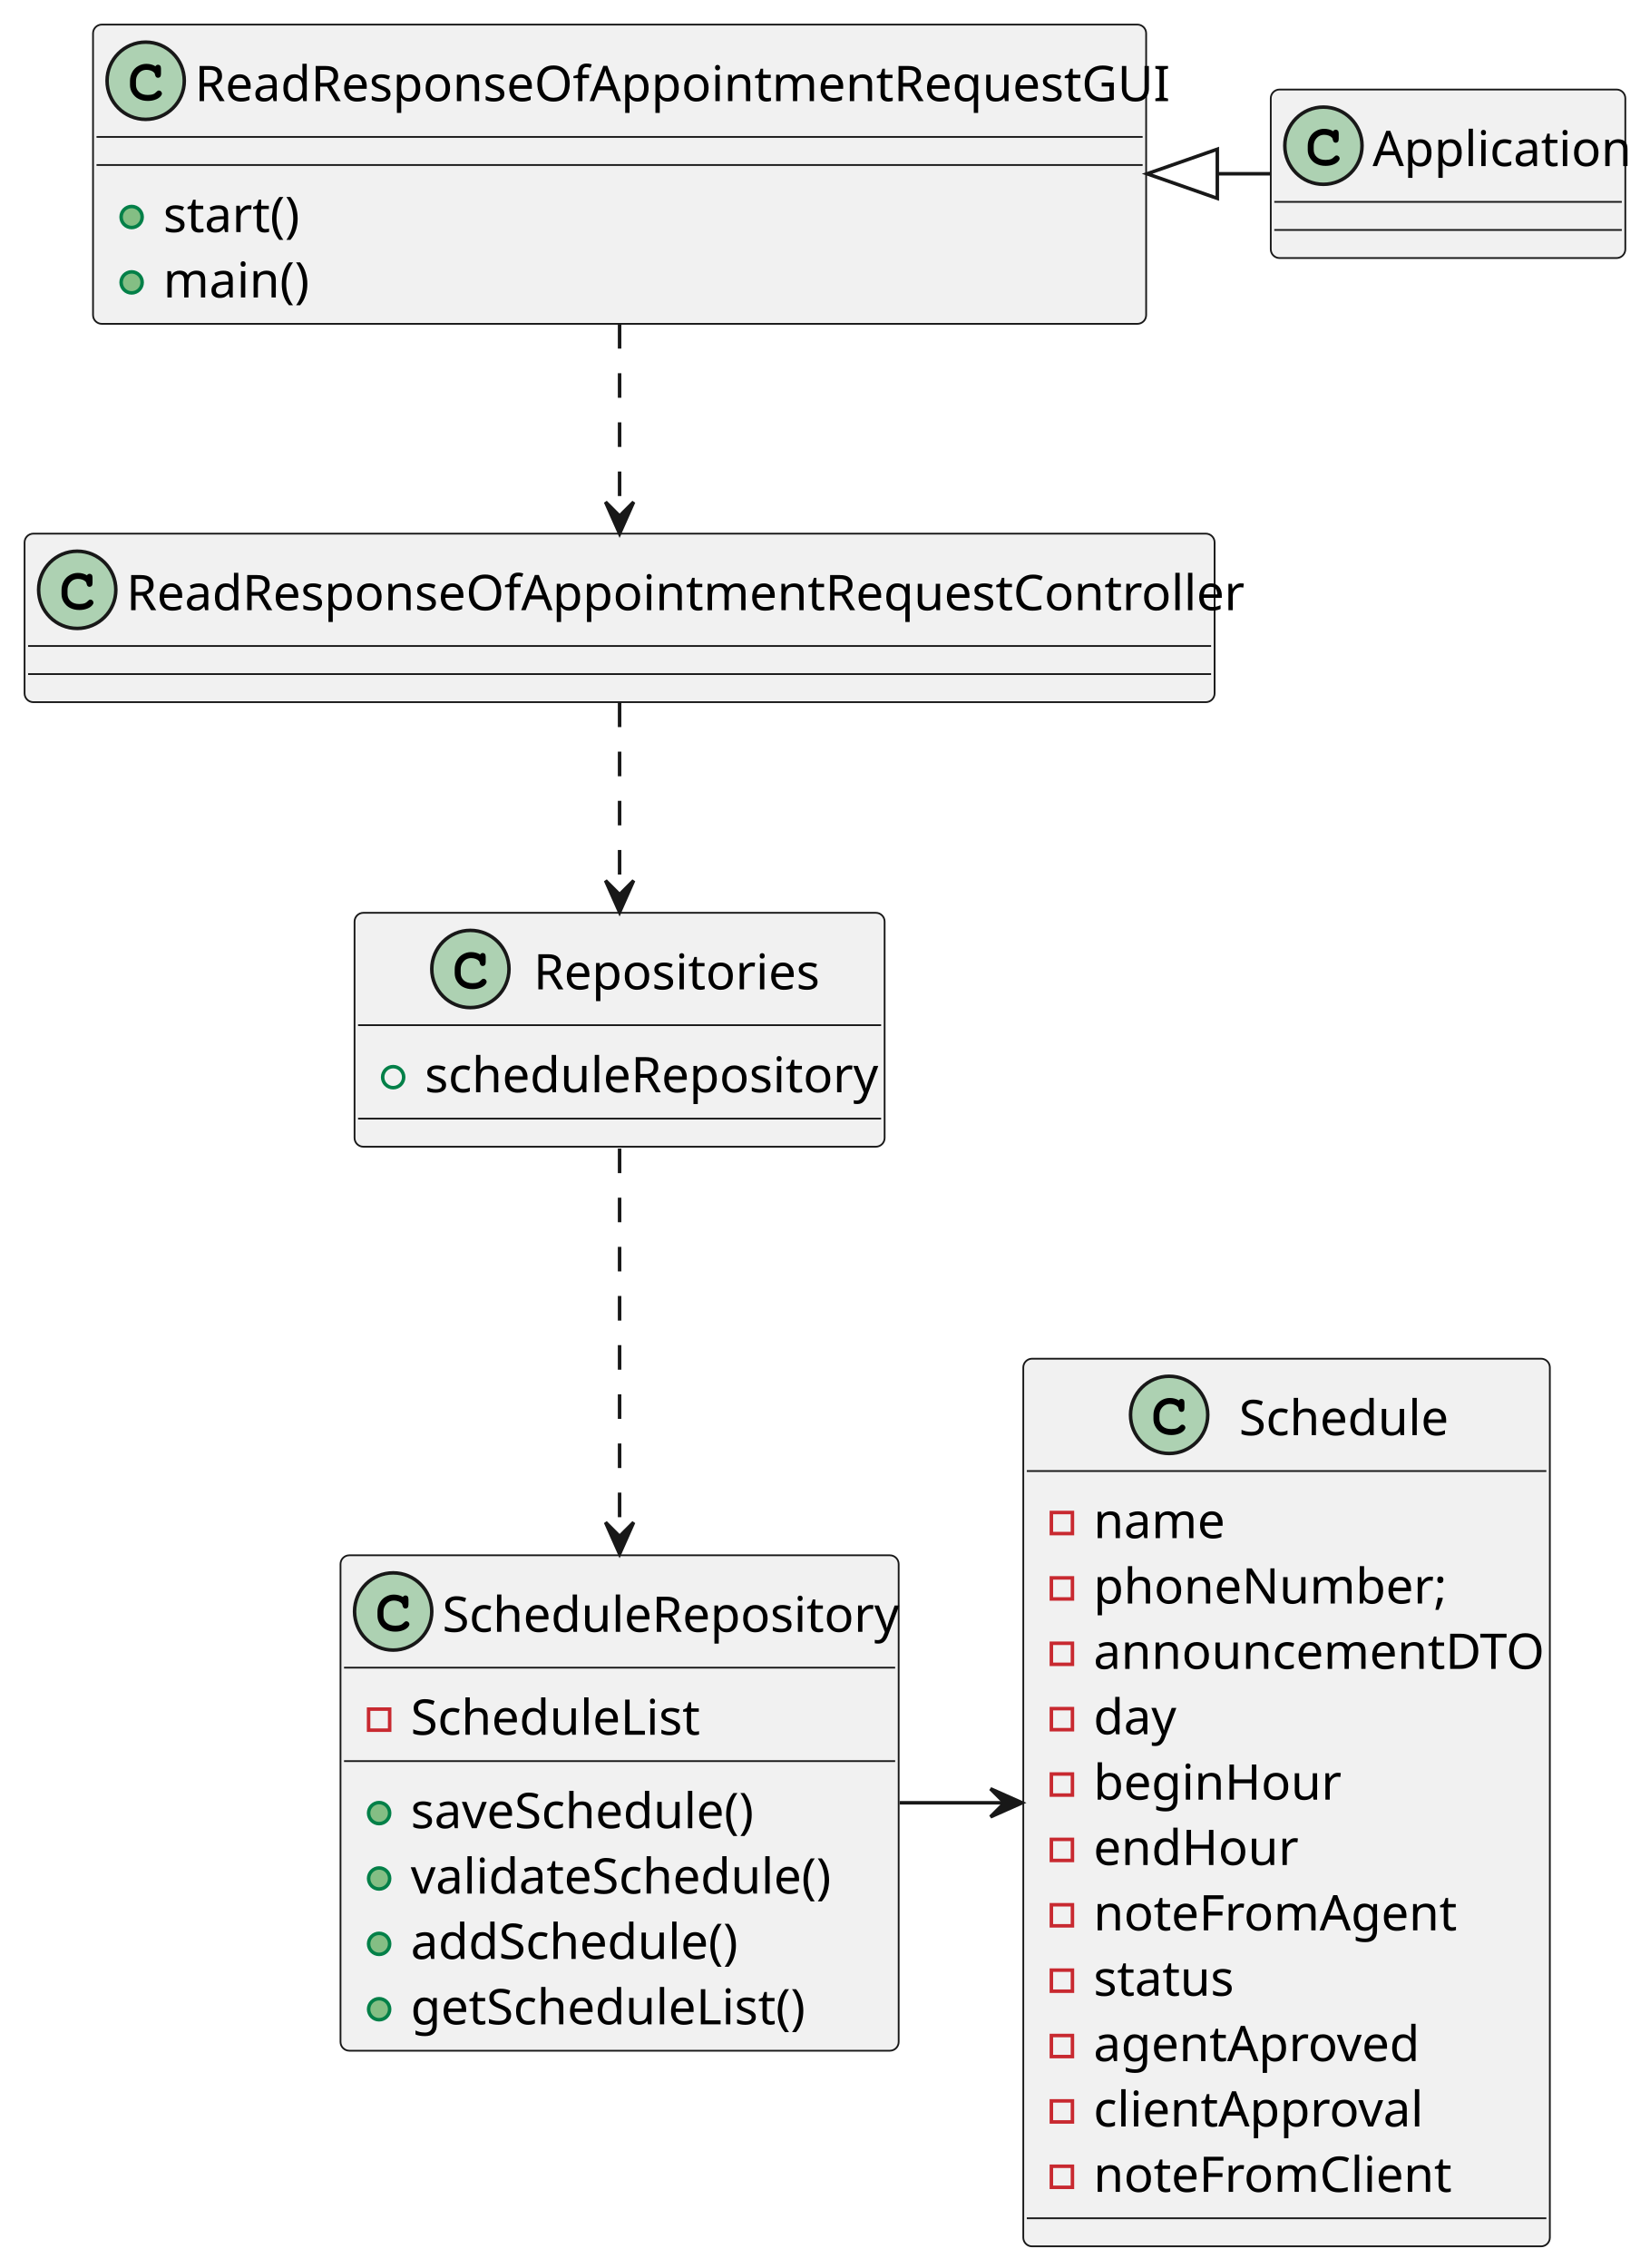
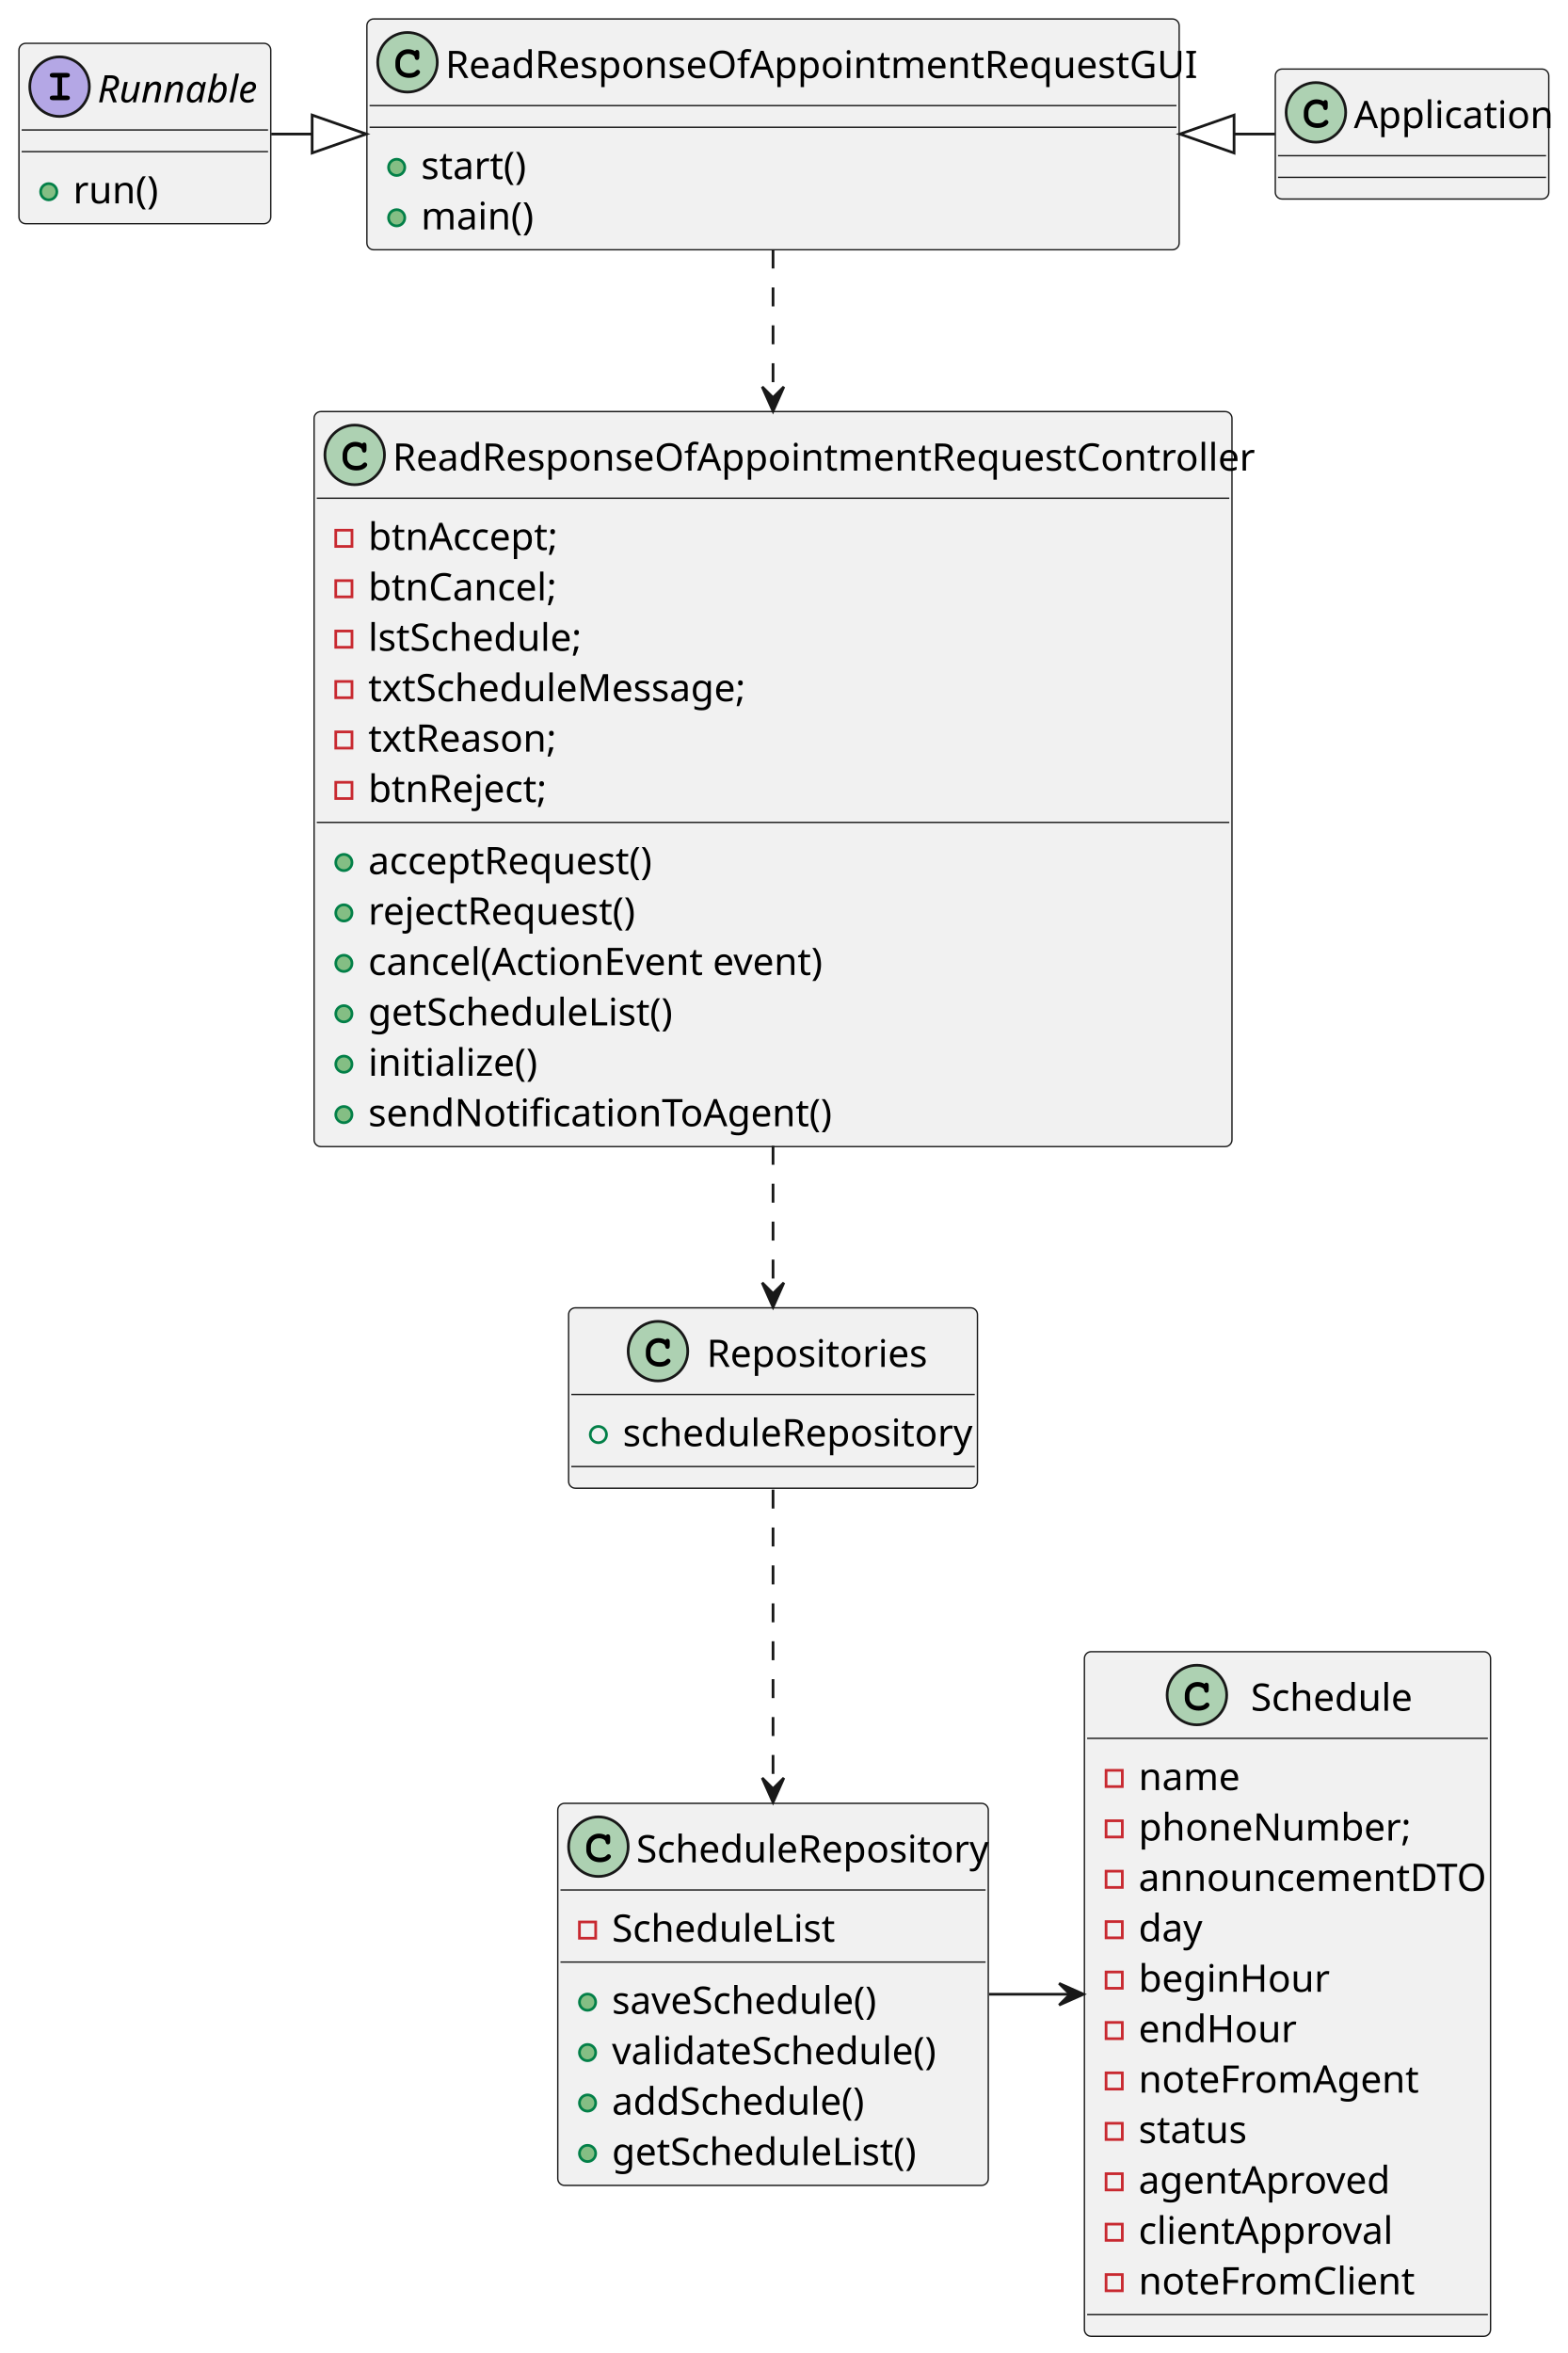
- <svg xmlns="http://www.w3.org/2000/svg" contentStyleType="text/css" height="646px" preserveAspectRatio="none" style="width:470px;height:646px;background:#FFFFFF;" version="1.1" viewBox="0 0 470 646" width="470px" zoomAndPan="magnify">
+ <svg xmlns="http://www.w3.org/2000/svg" contentStyleType="text/css" height="869px" preserveAspectRatio="none" style="width:579px;height:869px;background:#FFFFFF;" version="1.1" viewBox="0 0 579 869" width="579px" zoomAndPan="magnify">
  <defs />
  <g>
+     <g id="elem_Runnable">
+       <rect codeLine="2" fill="#F1F1F1" height="66.621" id="Runnable" rx="2.5" ry="2.5" style="stroke:#181818;stroke-width:0.5;" width="93" x="7" y="16" />
+       <ellipse cx="22" cy="32" fill="#B4A7E5" rx="11" ry="11" style="stroke:#181818;stroke-width:1.0;" />
+       <path d="M22.953,28.641 L22.953,35.297 L24.672,35.297 Q25.281,35.297 25.547,35.531 Q25.812,35.766 25.812,36.156 Q25.812,36.531 25.547,36.766 Q25.281,37 24.672,37 L19.531,37 Q18.922,37 18.656,36.766 Q18.391,36.531 18.391,36.141 Q18.391,35.766 18.656,35.531 Q18.922,35.297 19.531,35.297 L21.25,35.297 L21.25,28.641 L19.531,28.641 Q18.922,28.641 18.656,28.406 Q18.391,28.172 18.391,27.781 Q18.391,27.406 18.656,27.172 Q18.922,26.938 19.531,26.938 L24.672,26.938 Q25.281,26.938 25.547,27.172 Q25.812,27.406 25.812,27.781 Q25.812,28.172 25.547,28.406 Q25.281,28.641 24.672,28.641 L22.953,28.641 Z " fill="#000000" />
+       <text fill="#000000" font-family="sans-serif" font-size="14" font-style="italic" lengthAdjust="spacing" textLength="61" x="36" y="37.797">Runnable</text>
+       <line style="stroke:#181818;stroke-width:0.5;" x1="8" x2="99" y1="48" y2="48" />
+       <line style="stroke:#181818;stroke-width:0.5;" x1="8" x2="99" y1="56" y2="56" />
+       <ellipse cx="18" cy="70.811" fill="#84BE84" rx="3" ry="3" style="stroke:#038048;stroke-width:1.0;" />
+       <text fill="#000000" font-family="sans-serif" font-size="14" lengthAdjust="spacing" textLength="31" x="27" y="75.107">run()</text>
+     </g>
    <g id="elem_ReadResponseOfAppointmentRequestGUI">
-       <rect codeLine="3" fill="#F1F1F1" height="85.242" id="ReadResponseOfAppointmentRequestGUI" rx="2.5" ry="2.5" style="stroke:#181818;stroke-width:0.5;" width="300" x="26.5" y="7" />
-       <ellipse cx="41.5" cy="23" fill="#ADD1B2" rx="11" ry="11" style="stroke:#181818;stroke-width:1.0;" />
-       <path d="M44.266,18.875 Q44.422,18.656 44.609,18.547 Q44.797,18.438 45.016,18.438 Q45.391,18.438 45.625,18.703 Q45.859,18.953 45.859,19.562 L45.859,21.016 Q45.859,21.625 45.625,21.891 Q45.391,22.156 45.016,22.156 Q44.672,22.156 44.469,21.953 Q44.266,21.766 44.156,21.25 Q44.109,20.891 43.922,20.703 Q43.594,20.328 42.984,20.109 Q42.375,19.891 41.75,19.891 Q40.984,19.891 40.344,20.219 Q39.719,20.547 39.219,21.297 Q38.734,22.047 38.734,23.078 L38.734,24.172 Q38.734,25.406 39.625,26.234 Q40.516,27.047 42.109,27.047 Q43.047,27.047 43.703,26.797 Q44.094,26.641 44.516,26.203 Q44.781,25.938 44.922,25.859 Q45.078,25.781 45.281,25.781 Q45.609,25.781 45.859,26.047 Q46.125,26.297 46.125,26.641 Q46.125,26.984 45.781,27.391 Q45.281,27.969 44.484,28.297 Q43.406,28.75 42.109,28.75 Q40.594,28.75 39.391,28.125 Q38.406,27.625 37.719,26.562 Q37.031,25.484 37.031,24.203 L37.031,23.047 Q37.031,21.719 37.641,20.578 Q38.266,19.422 39.359,18.812 Q40.453,18.188 41.688,18.188 Q42.422,18.188 43.062,18.359 Q43.719,18.516 44.266,18.875 Z " fill="#000000" />
-       <text fill="#000000" font-family="sans-serif" font-size="14" lengthAdjust="spacing" textLength="268" x="55.5" y="28.797">ReadResponseOfAppointmentRequestGUI</text>
-       <line style="stroke:#181818;stroke-width:0.5;" x1="27.5" x2="325.5" y1="39" y2="39" />
-       <line style="stroke:#181818;stroke-width:0.5;" x1="27.5" x2="325.5" y1="47" y2="47" />
-       <ellipse cx="37.5" cy="61.81" fill="#84BE84" rx="3" ry="3" style="stroke:#038048;stroke-width:1.0;" />
-       <text fill="#000000" font-family="sans-serif" font-size="14" lengthAdjust="spacing" textLength="38" x="46.5" y="66.107">start()</text>
-       <ellipse cx="37.5" cy="80.432" fill="#84BE84" rx="3" ry="3" style="stroke:#038048;stroke-width:1.0;" />
-       <text fill="#000000" font-family="sans-serif" font-size="14" lengthAdjust="spacing" textLength="40" x="46.5" y="84.728">main()</text>
+       <rect codeLine="7" fill="#F1F1F1" height="85.242" id="ReadResponseOfAppointmentRequestGUI" rx="2.5" ry="2.5" style="stroke:#181818;stroke-width:0.5;" width="300" x="135.5" y="7" />
+       <ellipse cx="150.5" cy="23" fill="#ADD1B2" rx="11" ry="11" style="stroke:#181818;stroke-width:1.0;" />
+       <path d="M153.266,18.875 Q153.422,18.656 153.609,18.547 Q153.797,18.438 154.016,18.438 Q154.391,18.438 154.625,18.703 Q154.859,18.953 154.859,19.562 L154.859,21.016 Q154.859,21.625 154.625,21.891 Q154.391,22.156 154.016,22.156 Q153.672,22.156 153.469,21.953 Q153.266,21.766 153.156,21.25 Q153.109,20.891 152.922,20.703 Q152.594,20.328 151.984,20.109 Q151.375,19.891 150.75,19.891 Q149.984,19.891 149.344,20.219 Q148.719,20.547 148.219,21.297 Q147.734,22.047 147.734,23.078 L147.734,24.172 Q147.734,25.406 148.625,26.234 Q149.516,27.047 151.109,27.047 Q152.047,27.047 152.703,26.797 Q153.094,26.641 153.516,26.203 Q153.781,25.938 153.922,25.859 Q154.078,25.781 154.281,25.781 Q154.609,25.781 154.859,26.047 Q155.125,26.297 155.125,26.641 Q155.125,26.984 154.781,27.391 Q154.281,27.969 153.484,28.297 Q152.406,28.75 151.109,28.75 Q149.594,28.75 148.391,28.125 Q147.406,27.625 146.719,26.562 Q146.031,25.484 146.031,24.203 L146.031,23.047 Q146.031,21.719 146.641,20.578 Q147.266,19.422 148.359,18.812 Q149.453,18.188 150.688,18.188 Q151.422,18.188 152.062,18.359 Q152.719,18.516 153.266,18.875 Z " fill="#000000" />
+       <text fill="#000000" font-family="sans-serif" font-size="14" lengthAdjust="spacing" textLength="268" x="164.5" y="28.797">ReadResponseOfAppointmentRequestGUI</text>
+       <line style="stroke:#181818;stroke-width:0.5;" x1="136.5" x2="434.5" y1="39" y2="39" />
+       <line style="stroke:#181818;stroke-width:0.5;" x1="136.5" x2="434.5" y1="47" y2="47" />
+       <ellipse cx="146.5" cy="61.81" fill="#84BE84" rx="3" ry="3" style="stroke:#038048;stroke-width:1.0;" />
+       <text fill="#000000" font-family="sans-serif" font-size="14" lengthAdjust="spacing" textLength="38" x="155.5" y="66.107">start()</text>
+       <ellipse cx="146.5" cy="80.432" fill="#84BE84" rx="3" ry="3" style="stroke:#038048;stroke-width:1.0;" />
+       <text fill="#000000" font-family="sans-serif" font-size="14" lengthAdjust="spacing" textLength="40" x="155.5" y="84.728">main()</text>
    </g>
    <g id="elem_ReadResponseOfAppointmentRequestController">
-       <rect codeLine="9" fill="#F1F1F1" height="48" id="ReadResponseOfAppointmentRequestController" rx="2.5" ry="2.5" style="stroke:#181818;stroke-width:0.5;" width="339" x="7" y="152" />
-       <ellipse cx="22" cy="168" fill="#ADD1B2" rx="11" ry="11" style="stroke:#181818;stroke-width:1.0;" />
-       <path d="M24.766,163.875 Q24.922,163.656 25.109,163.547 Q25.297,163.438 25.516,163.438 Q25.891,163.438 26.125,163.703 Q26.359,163.953 26.359,164.562 L26.359,166.016 Q26.359,166.625 26.125,166.891 Q25.891,167.156 25.516,167.156 Q25.172,167.156 24.969,166.953 Q24.766,166.766 24.656,166.25 Q24.609,165.891 24.422,165.703 Q24.094,165.328 23.484,165.109 Q22.875,164.891 22.25,164.891 Q21.484,164.891 20.844,165.219 Q20.219,165.547 19.719,166.297 Q19.234,167.047 19.234,168.078 L19.234,169.172 Q19.234,170.406 20.125,171.234 Q21.016,172.047 22.609,172.047 Q23.547,172.047 24.203,171.797 Q24.594,171.641 25.016,171.203 Q25.281,170.938 25.422,170.859 Q25.578,170.781 25.781,170.781 Q26.109,170.781 26.359,171.047 Q26.625,171.297 26.625,171.641 Q26.625,171.984 26.281,172.391 Q25.781,172.969 24.984,173.297 Q23.906,173.75 22.609,173.75 Q21.094,173.75 19.891,173.125 Q18.906,172.625 18.219,171.562 Q17.531,170.484 17.531,169.203 L17.531,168.047 Q17.531,166.719 18.141,165.578 Q18.766,164.422 19.859,163.812 Q20.953,163.188 22.188,163.188 Q22.922,163.188 23.562,163.359 Q24.219,163.516 24.766,163.875 Z " fill="#000000" />
-       <text fill="#000000" font-family="sans-serif" font-size="14" lengthAdjust="spacing" textLength="307" x="36" y="173.797">ReadResponseOfAppointmentRequestController</text>
-       <line style="stroke:#181818;stroke-width:0.5;" x1="8" x2="345" y1="184" y2="184" />
-       <line style="stroke:#181818;stroke-width:0.5;" x1="8" x2="345" y1="192" y2="192" />
+       <rect codeLine="13" fill="#F1F1F1" height="271.453" id="ReadResponseOfAppointmentRequestController" rx="2.5" ry="2.5" style="stroke:#181818;stroke-width:0.5;" width="339" x="116" y="152" />
+       <ellipse cx="131" cy="168" fill="#ADD1B2" rx="11" ry="11" style="stroke:#181818;stroke-width:1.0;" />
+       <path d="M133.766,163.875 Q133.922,163.656 134.109,163.547 Q134.297,163.438 134.516,163.438 Q134.891,163.438 135.125,163.703 Q135.359,163.953 135.359,164.562 L135.359,166.016 Q135.359,166.625 135.125,166.891 Q134.891,167.156 134.516,167.156 Q134.172,167.156 133.969,166.953 Q133.766,166.766 133.656,166.25 Q133.609,165.891 133.422,165.703 Q133.094,165.328 132.484,165.109 Q131.875,164.891 131.25,164.891 Q130.484,164.891 129.844,165.219 Q129.219,165.547 128.719,166.297 Q128.234,167.047 128.234,168.078 L128.234,169.172 Q128.234,170.406 129.125,171.234 Q130.016,172.047 131.609,172.047 Q132.547,172.047 133.203,171.797 Q133.594,171.641 134.016,171.203 Q134.281,170.938 134.422,170.859 Q134.578,170.781 134.781,170.781 Q135.109,170.781 135.359,171.047 Q135.625,171.297 135.625,171.641 Q135.625,171.984 135.281,172.391 Q134.781,172.969 133.984,173.297 Q132.906,173.75 131.609,173.75 Q130.094,173.75 128.891,173.125 Q127.906,172.625 127.219,171.562 Q126.531,170.484 126.531,169.203 L126.531,168.047 Q126.531,166.719 127.141,165.578 Q127.766,164.422 128.859,163.812 Q129.953,163.188 131.188,163.188 Q131.922,163.188 132.562,163.359 Q133.219,163.516 133.766,163.875 Z " fill="#000000" />
+       <text fill="#000000" font-family="sans-serif" font-size="14" lengthAdjust="spacing" textLength="307" x="145" y="173.797">ReadResponseOfAppointmentRequestController</text>
+       <line style="stroke:#181818;stroke-width:0.5;" x1="117" x2="454" y1="184" y2="184" />
+       <rect fill="none" height="6" style="stroke:#C82930;stroke-width:1.0;" width="6" x="124" y="195.81" />
+       <text fill="#000000" font-family="sans-serif" font-size="14" lengthAdjust="spacing" textLength="67" x="136" y="203.107">btnAccept;</text>
+       <rect fill="none" height="6" style="stroke:#C82930;stroke-width:1.0;" width="6" x="124" y="214.432" />
+       <text fill="#000000" font-family="sans-serif" font-size="14" lengthAdjust="spacing" textLength="68" x="136" y="221.728">btnCancel;</text>
+       <rect fill="none" height="6" style="stroke:#C82930;stroke-width:1.0;" width="6" x="124" y="233.053" />
+       <text fill="#000000" font-family="sans-serif" font-size="14" lengthAdjust="spacing" textLength="77" x="136" y="240.35">lstSchedule;</text>
+       <rect fill="none" height="6" style="stroke:#C82930;stroke-width:1.0;" width="6" x="124" y="251.674" />
+       <text fill="#000000" font-family="sans-serif" font-size="14" lengthAdjust="spacing" textLength="134" x="136" y="258.971">txtScheduleMessage;</text>
+       <rect fill="none" height="6" style="stroke:#C82930;stroke-width:1.0;" width="6" x="124" y="270.295" />
+       <text fill="#000000" font-family="sans-serif" font-size="14" lengthAdjust="spacing" textLength="67" x="136" y="277.592">txtReason;</text>
+       <rect fill="none" height="6" style="stroke:#C82930;stroke-width:1.0;" width="6" x="124" y="288.916" />
+       <text fill="#000000" font-family="sans-serif" font-size="14" lengthAdjust="spacing" textLength="64" x="136" y="296.213">btnReject;</text>
+       <line style="stroke:#181818;stroke-width:0.5;" x1="117" x2="454" y1="303.727" y2="303.727" />
+       <ellipse cx="127" cy="318.537" fill="#84BE84" rx="3" ry="3" style="stroke:#038048;stroke-width:1.0;" />
+       <text fill="#000000" font-family="sans-serif" font-size="14" lengthAdjust="spacing" textLength="105" x="136" y="322.834">acceptRequest()</text>
+       <ellipse cx="127" cy="337.158" fill="#84BE84" rx="3" ry="3" style="stroke:#038048;stroke-width:1.0;" />
+       <text fill="#000000" font-family="sans-serif" font-size="14" lengthAdjust="spacing" textLength="98" x="136" y="341.455">rejectRequest()</text>
+       <ellipse cx="127" cy="355.779" fill="#84BE84" rx="3" ry="3" style="stroke:#038048;stroke-width:1.0;" />
+       <text fill="#000000" font-family="sans-serif" font-size="14" lengthAdjust="spacing" textLength="165" x="136" y="360.076">cancel(ActionEvent event)</text>
+       <ellipse cx="127" cy="374.4" fill="#84BE84" rx="3" ry="3" style="stroke:#038048;stroke-width:1.0;" />
+       <text fill="#000000" font-family="sans-serif" font-size="14" lengthAdjust="spacing" textLength="111" x="136" y="378.697">getScheduleList()</text>
+       <ellipse cx="127" cy="393.022" fill="#84BE84" rx="3" ry="3" style="stroke:#038048;stroke-width:1.0;" />
+       <text fill="#000000" font-family="sans-serif" font-size="14" lengthAdjust="spacing" textLength="59" x="136" y="397.318">initialize()</text>
+       <ellipse cx="127" cy="411.643" fill="#84BE84" rx="3" ry="3" style="stroke:#038048;stroke-width:1.0;" />
+       <text fill="#000000" font-family="sans-serif" font-size="14" lengthAdjust="spacing" textLength="164" x="136" y="415.94">sendNotificationToAgent()</text>
    </g>
    <g id="elem_Schedule">
-       <rect codeLine="13" fill="#F1F1F1" height="252.832" id="Schedule" rx="2.5" ry="2.5" style="stroke:#181818;stroke-width:0.5;" width="150" x="291.5" y="387" />
-       <ellipse cx="333.05" cy="403" fill="#ADD1B2" rx="11" ry="11" style="stroke:#181818;stroke-width:1.0;" />
-       <path d="M335.816,398.875 Q335.972,398.656 336.159,398.547 Q336.347,398.438 336.566,398.438 Q336.941,398.438 337.175,398.703 Q337.409,398.953 337.409,399.562 L337.409,401.016 Q337.409,401.625 337.175,401.891 Q336.941,402.156 336.566,402.156 Q336.222,402.156 336.019,401.953 Q335.816,401.766 335.706,401.25 Q335.659,400.891 335.472,400.703 Q335.144,400.328 334.534,400.109 Q333.925,399.891 333.3,399.891 Q332.534,399.891 331.894,400.219 Q331.269,400.547 330.769,401.297 Q330.284,402.047 330.284,403.078 L330.284,404.172 Q330.284,405.406 331.175,406.234 Q332.066,407.047 333.659,407.047 Q334.597,407.047 335.253,406.797 Q335.644,406.641 336.066,406.203 Q336.331,405.938 336.472,405.859 Q336.628,405.781 336.831,405.781 Q337.159,405.781 337.409,406.047 Q337.675,406.297 337.675,406.641 Q337.675,406.984 337.331,407.391 Q336.831,407.969 336.034,408.297 Q334.956,408.75 333.659,408.75 Q332.144,408.75 330.941,408.125 Q329.956,407.625 329.269,406.562 Q328.581,405.484 328.581,404.203 L328.581,403.047 Q328.581,401.719 329.191,400.578 Q329.816,399.422 330.909,398.812 Q332.003,398.188 333.238,398.188 Q333.972,398.188 334.613,398.359 Q335.269,398.516 335.816,398.875 Z " fill="#000000" />
-       <text fill="#000000" font-family="sans-serif" font-size="14" lengthAdjust="spacing" textLength="59" x="352.95" y="408.797">Schedule</text>
-       <line style="stroke:#181818;stroke-width:0.5;" x1="292.5" x2="440.5" y1="419" y2="419" />
-       <rect fill="none" height="6" style="stroke:#C82930;stroke-width:1.0;" width="6" x="299.5" y="430.81" />
-       <text fill="#000000" font-family="sans-serif" font-size="14" lengthAdjust="spacing" textLength="35" x="311.5" y="438.107">name</text>
-       <rect fill="none" height="6" style="stroke:#C82930;stroke-width:1.0;" width="6" x="299.5" y="449.432" />
-       <text fill="#000000" font-family="sans-serif" font-size="14" lengthAdjust="spacing" textLength="93" x="311.5" y="456.728">phoneNumber;</text>
-       <rect fill="none" height="6" style="stroke:#C82930;stroke-width:1.0;" width="6" x="299.5" y="468.053" />
-       <text fill="#000000" font-family="sans-serif" font-size="14" lengthAdjust="spacing" textLength="124" x="311.5" y="475.35">announcementDTO</text>
-       <rect fill="none" height="6" style="stroke:#C82930;stroke-width:1.0;" width="6" x="299.5" y="486.674" />
-       <text fill="#000000" font-family="sans-serif" font-size="14" lengthAdjust="spacing" textLength="23" x="311.5" y="493.971">day</text>
-       <rect fill="none" height="6" style="stroke:#C82930;stroke-width:1.0;" width="6" x="299.5" y="505.295" />
-       <text fill="#000000" font-family="sans-serif" font-size="14" lengthAdjust="spacing" textLength="65" x="311.5" y="512.592">beginHour</text>
-       <rect fill="none" height="6" style="stroke:#C82930;stroke-width:1.0;" width="6" x="299.5" y="523.916" />
-       <text fill="#000000" font-family="sans-serif" font-size="14" lengthAdjust="spacing" textLength="54" x="311.5" y="531.213">endHour</text>
-       <rect fill="none" height="6" style="stroke:#C82930;stroke-width:1.0;" width="6" x="299.5" y="542.537" />
-       <text fill="#000000" font-family="sans-serif" font-size="14" lengthAdjust="spacing" textLength="98" x="311.5" y="549.834">noteFromAgent</text>
-       <rect fill="none" height="6" style="stroke:#C82930;stroke-width:1.0;" width="6" x="299.5" y="561.158" />
-       <text fill="#000000" font-family="sans-serif" font-size="14" lengthAdjust="spacing" textLength="38" x="311.5" y="568.455">status</text>
-       <rect fill="none" height="6" style="stroke:#C82930;stroke-width:1.0;" width="6" x="299.5" y="579.779" />
-       <text fill="#000000" font-family="sans-serif" font-size="14" lengthAdjust="spacing" textLength="89" x="311.5" y="587.076">agentAproved</text>
-       <rect fill="none" height="6" style="stroke:#C82930;stroke-width:1.0;" width="6" x="299.5" y="598.4" />
-       <text fill="#000000" font-family="sans-serif" font-size="14" lengthAdjust="spacing" textLength="89" x="311.5" y="605.697">clientApproval</text>
-       <rect fill="none" height="6" style="stroke:#C82930;stroke-width:1.0;" width="6" x="299.5" y="617.021" />
-       <text fill="#000000" font-family="sans-serif" font-size="14" lengthAdjust="spacing" textLength="97" x="311.5" y="624.318">noteFromClient</text>
-       <line style="stroke:#181818;stroke-width:0.5;" x1="292.5" x2="440.5" y1="631.832" y2="631.832" />
+       <rect codeLine="30" fill="#F1F1F1" height="252.832" id="Schedule" rx="2.5" ry="2.5" style="stroke:#181818;stroke-width:0.5;" width="150" x="400.5" y="610" />
+       <ellipse cx="442.05" cy="626" fill="#ADD1B2" rx="11" ry="11" style="stroke:#181818;stroke-width:1.0;" />
+       <path d="M444.816,621.875 Q444.972,621.656 445.159,621.547 Q445.347,621.438 445.566,621.438 Q445.941,621.438 446.175,621.703 Q446.409,621.953 446.409,622.562 L446.409,624.016 Q446.409,624.625 446.175,624.891 Q445.941,625.156 445.566,625.156 Q445.222,625.156 445.019,624.953 Q444.816,624.766 444.706,624.25 Q444.659,623.891 444.472,623.703 Q444.144,623.328 443.534,623.109 Q442.925,622.891 442.3,622.891 Q441.534,622.891 440.894,623.219 Q440.269,623.547 439.769,624.297 Q439.284,625.047 439.284,626.078 L439.284,627.172 Q439.284,628.406 440.175,629.234 Q441.066,630.047 442.659,630.047 Q443.597,630.047 444.253,629.797 Q444.644,629.641 445.066,629.203 Q445.331,628.938 445.472,628.859 Q445.628,628.781 445.831,628.781 Q446.159,628.781 446.409,629.047 Q446.675,629.297 446.675,629.641 Q446.675,629.984 446.331,630.391 Q445.831,630.969 445.034,631.297 Q443.956,631.75 442.659,631.75 Q441.144,631.75 439.941,631.125 Q438.956,630.625 438.269,629.562 Q437.581,628.484 437.581,627.203 L437.581,626.047 Q437.581,624.719 438.191,623.578 Q438.816,622.422 439.909,621.812 Q441.003,621.188 442.238,621.188 Q442.972,621.188 443.613,621.359 Q444.269,621.516 444.816,621.875 Z " fill="#000000" />
+       <text fill="#000000" font-family="sans-serif" font-size="14" lengthAdjust="spacing" textLength="59" x="461.95" y="631.797">Schedule</text>
+       <line style="stroke:#181818;stroke-width:0.5;" x1="401.5" x2="549.5" y1="642" y2="642" />
+       <rect fill="none" height="6" style="stroke:#C82930;stroke-width:1.0;" width="6" x="408.5" y="653.811" />
+       <text fill="#000000" font-family="sans-serif" font-size="14" lengthAdjust="spacing" textLength="35" x="420.5" y="661.107">name</text>
+       <rect fill="none" height="6" style="stroke:#C82930;stroke-width:1.0;" width="6" x="408.5" y="672.432" />
+       <text fill="#000000" font-family="sans-serif" font-size="14" lengthAdjust="spacing" textLength="93" x="420.5" y="679.729">phoneNumber;</text>
+       <rect fill="none" height="6" style="stroke:#C82930;stroke-width:1.0;" width="6" x="408.5" y="691.053" />
+       <text fill="#000000" font-family="sans-serif" font-size="14" lengthAdjust="spacing" textLength="124" x="420.5" y="698.35">announcementDTO</text>
+       <rect fill="none" height="6" style="stroke:#C82930;stroke-width:1.0;" width="6" x="408.5" y="709.674" />
+       <text fill="#000000" font-family="sans-serif" font-size="14" lengthAdjust="spacing" textLength="23" x="420.5" y="716.971">day</text>
+       <rect fill="none" height="6" style="stroke:#C82930;stroke-width:1.0;" width="6" x="408.5" y="728.295" />
+       <text fill="#000000" font-family="sans-serif" font-size="14" lengthAdjust="spacing" textLength="65" x="420.5" y="735.592">beginHour</text>
+       <rect fill="none" height="6" style="stroke:#C82930;stroke-width:1.0;" width="6" x="408.5" y="746.916" />
+       <text fill="#000000" font-family="sans-serif" font-size="14" lengthAdjust="spacing" textLength="54" x="420.5" y="754.213">endHour</text>
+       <rect fill="none" height="6" style="stroke:#C82930;stroke-width:1.0;" width="6" x="408.5" y="765.537" />
+       <text fill="#000000" font-family="sans-serif" font-size="14" lengthAdjust="spacing" textLength="98" x="420.5" y="772.834">noteFromAgent</text>
+       <rect fill="none" height="6" style="stroke:#C82930;stroke-width:1.0;" width="6" x="408.5" y="784.158" />
+       <text fill="#000000" font-family="sans-serif" font-size="14" lengthAdjust="spacing" textLength="38" x="420.5" y="791.455">status</text>
+       <rect fill="none" height="6" style="stroke:#C82930;stroke-width:1.0;" width="6" x="408.5" y="802.779" />
+       <text fill="#000000" font-family="sans-serif" font-size="14" lengthAdjust="spacing" textLength="89" x="420.5" y="810.076">agentAproved</text>
+       <rect fill="none" height="6" style="stroke:#C82930;stroke-width:1.0;" width="6" x="408.5" y="821.4" />
+       <text fill="#000000" font-family="sans-serif" font-size="14" lengthAdjust="spacing" textLength="89" x="420.5" y="828.697">clientApproval</text>
+       <rect fill="none" height="6" style="stroke:#C82930;stroke-width:1.0;" width="6" x="408.5" y="840.021" />
+       <text fill="#000000" font-family="sans-serif" font-size="14" lengthAdjust="spacing" textLength="97" x="420.5" y="847.318">noteFromClient</text>
+       <line style="stroke:#181818;stroke-width:0.5;" x1="401.5" x2="549.5" y1="854.832" y2="854.832" />
    </g>
    <g id="elem_Repositories">
-       <rect codeLine="28" fill="#F1F1F1" height="66.621" id="Repositories" rx="2.5" ry="2.5" style="stroke:#181818;stroke-width:0.5;" width="151" x="101" y="260" />
-       <ellipse cx="134" cy="276" fill="#ADD1B2" rx="11" ry="11" style="stroke:#181818;stroke-width:1.0;" />
-       <path d="M136.766,271.875 Q136.922,271.656 137.109,271.547 Q137.297,271.438 137.516,271.438 Q137.891,271.438 138.125,271.703 Q138.359,271.953 138.359,272.562 L138.359,274.016 Q138.359,274.625 138.125,274.891 Q137.891,275.156 137.516,275.156 Q137.172,275.156 136.969,274.953 Q136.766,274.766 136.656,274.25 Q136.609,273.891 136.422,273.703 Q136.094,273.328 135.484,273.109 Q134.875,272.891 134.25,272.891 Q133.484,272.891 132.844,273.219 Q132.219,273.547 131.719,274.297 Q131.234,275.047 131.234,276.078 L131.234,277.172 Q131.234,278.406 132.125,279.234 Q133.016,280.047 134.609,280.047 Q135.547,280.047 136.203,279.797 Q136.594,279.641 137.016,279.203 Q137.281,278.938 137.422,278.859 Q137.578,278.781 137.781,278.781 Q138.109,278.781 138.359,279.047 Q138.625,279.297 138.625,279.641 Q138.625,279.984 138.281,280.391 Q137.781,280.969 136.984,281.297 Q135.906,281.75 134.609,281.75 Q133.094,281.75 131.891,281.125 Q130.906,280.625 130.219,279.562 Q129.531,278.484 129.531,277.203 L129.531,276.047 Q129.531,274.719 130.141,273.578 Q130.766,272.422 131.859,271.812 Q132.953,271.188 134.188,271.188 Q134.922,271.188 135.562,271.359 Q136.219,271.516 136.766,271.875 Z " fill="#000000" />
-       <text fill="#000000" font-family="sans-serif" font-size="14" lengthAdjust="spacing" textLength="79" x="152" y="281.797">Repositories</text>
-       <line style="stroke:#181818;stroke-width:0.5;" x1="102" x2="251" y1="292" y2="292" />
-       <ellipse cx="112" cy="306.81" fill="none" rx="3" ry="3" style="stroke:#038048;stroke-width:1.0;" />
-       <text fill="#000000" font-family="sans-serif" font-size="14" lengthAdjust="spacing" textLength="125" x="121" y="311.107">scheduleRepository</text>
-       <line style="stroke:#181818;stroke-width:0.5;" x1="102" x2="251" y1="318.621" y2="318.621" />
+       <rect codeLine="45" fill="#F1F1F1" height="66.621" id="Repositories" rx="2.5" ry="2.5" style="stroke:#181818;stroke-width:0.5;" width="151" x="210" y="483" />
+       <ellipse cx="243" cy="499" fill="#ADD1B2" rx="11" ry="11" style="stroke:#181818;stroke-width:1.0;" />
+       <path d="M245.766,494.875 Q245.922,494.656 246.109,494.547 Q246.297,494.438 246.516,494.438 Q246.891,494.438 247.125,494.703 Q247.359,494.953 247.359,495.562 L247.359,497.016 Q247.359,497.625 247.125,497.891 Q246.891,498.156 246.516,498.156 Q246.172,498.156 245.969,497.953 Q245.766,497.766 245.656,497.25 Q245.609,496.891 245.422,496.703 Q245.094,496.328 244.484,496.109 Q243.875,495.891 243.25,495.891 Q242.484,495.891 241.844,496.219 Q241.219,496.547 240.719,497.297 Q240.234,498.047 240.234,499.078 L240.234,500.172 Q240.234,501.406 241.125,502.234 Q242.016,503.047 243.609,503.047 Q244.547,503.047 245.203,502.797 Q245.594,502.641 246.016,502.203 Q246.281,501.938 246.422,501.859 Q246.578,501.781 246.781,501.781 Q247.109,501.781 247.359,502.047 Q247.625,502.297 247.625,502.641 Q247.625,502.984 247.281,503.391 Q246.781,503.969 245.984,504.297 Q244.906,504.75 243.609,504.75 Q242.094,504.75 240.891,504.125 Q239.906,503.625 239.219,502.562 Q238.531,501.484 238.531,500.203 L238.531,499.047 Q238.531,497.719 239.141,496.578 Q239.766,495.422 240.859,494.812 Q241.953,494.188 243.188,494.188 Q243.922,494.188 244.562,494.359 Q245.219,494.516 245.766,494.875 Z " fill="#000000" />
+       <text fill="#000000" font-family="sans-serif" font-size="14" lengthAdjust="spacing" textLength="79" x="261" y="504.797">Repositories</text>
+       <line style="stroke:#181818;stroke-width:0.5;" x1="211" x2="360" y1="515" y2="515" />
+       <ellipse cx="221" cy="529.811" fill="none" rx="3" ry="3" style="stroke:#038048;stroke-width:1.0;" />
+       <text fill="#000000" font-family="sans-serif" font-size="14" lengthAdjust="spacing" textLength="125" x="230" y="534.107">scheduleRepository</text>
+       <line style="stroke:#181818;stroke-width:0.5;" x1="211" x2="360" y1="541.621" y2="541.621" />
    </g>
    <g id="elem_ScheduleRepository">
-       <rect codeLine="33" fill="#F1F1F1" height="141.106" id="ScheduleRepository" rx="2.5" ry="2.5" style="stroke:#181818;stroke-width:0.5;" width="159" x="97" y="443" />
-       <ellipse cx="112" cy="459" fill="#ADD1B2" rx="11" ry="11" style="stroke:#181818;stroke-width:1.0;" />
-       <path d="M114.766,454.875 Q114.922,454.656 115.109,454.547 Q115.297,454.438 115.516,454.438 Q115.891,454.438 116.125,454.703 Q116.359,454.953 116.359,455.562 L116.359,457.016 Q116.359,457.625 116.125,457.891 Q115.891,458.156 115.516,458.156 Q115.172,458.156 114.969,457.953 Q114.766,457.766 114.656,457.25 Q114.609,456.891 114.422,456.703 Q114.094,456.328 113.484,456.109 Q112.875,455.891 112.25,455.891 Q111.484,455.891 110.844,456.219 Q110.219,456.547 109.719,457.297 Q109.234,458.047 109.234,459.078 L109.234,460.172 Q109.234,461.406 110.125,462.234 Q111.016,463.047 112.609,463.047 Q113.547,463.047 114.203,462.797 Q114.594,462.641 115.016,462.203 Q115.281,461.938 115.422,461.859 Q115.578,461.781 115.781,461.781 Q116.109,461.781 116.359,462.047 Q116.625,462.297 116.625,462.641 Q116.625,462.984 116.281,463.391 Q115.781,463.969 114.984,464.297 Q113.906,464.75 112.609,464.75 Q111.094,464.75 109.891,464.125 Q108.906,463.625 108.219,462.562 Q107.531,461.484 107.531,460.203 L107.531,459.047 Q107.531,457.719 108.141,456.578 Q108.766,455.422 109.859,454.812 Q110.953,454.188 112.188,454.188 Q112.922,454.188 113.562,454.359 Q114.219,454.516 114.766,454.875 Z " fill="#000000" />
-       <text fill="#000000" font-family="sans-serif" font-size="14" lengthAdjust="spacing" textLength="127" x="126" y="464.797">ScheduleRepository</text>
-       <line style="stroke:#181818;stroke-width:0.5;" x1="98" x2="255" y1="475" y2="475" />
-       <rect fill="none" height="6" style="stroke:#C82930;stroke-width:1.0;" width="6" x="105" y="486.81" />
-       <text fill="#000000" font-family="sans-serif" font-size="14" lengthAdjust="spacing" textLength="81" x="117" y="494.107">ScheduleList</text>
-       <line style="stroke:#181818;stroke-width:0.5;" x1="98" x2="255" y1="501.621" y2="501.621" />
-       <ellipse cx="108" cy="516.432" fill="#84BE84" rx="3" ry="3" style="stroke:#038048;stroke-width:1.0;" />
-       <text fill="#000000" font-family="sans-serif" font-size="14" lengthAdjust="spacing" textLength="99" x="117" y="520.729">saveSchedule()</text>
-       <ellipse cx="108" cy="535.053" fill="#84BE84" rx="3" ry="3" style="stroke:#038048;stroke-width:1.0;" />
-       <text fill="#000000" font-family="sans-serif" font-size="14" lengthAdjust="spacing" textLength="118" x="117" y="539.35">validateSchedule()</text>
-       <ellipse cx="108" cy="553.674" fill="#84BE84" rx="3" ry="3" style="stroke:#038048;stroke-width:1.0;" />
-       <text fill="#000000" font-family="sans-serif" font-size="14" lengthAdjust="spacing" textLength="93" x="117" y="557.971">addSchedule()</text>
-       <ellipse cx="108" cy="572.295" fill="#84BE84" rx="3" ry="3" style="stroke:#038048;stroke-width:1.0;" />
-       <text fill="#000000" font-family="sans-serif" font-size="14" lengthAdjust="spacing" textLength="111" x="117" y="576.592">getScheduleList()</text>
+       <rect codeLine="50" fill="#F1F1F1" height="141.106" id="ScheduleRepository" rx="2.5" ry="2.5" style="stroke:#181818;stroke-width:0.5;" width="159" x="206" y="666" />
+       <ellipse cx="221" cy="682" fill="#ADD1B2" rx="11" ry="11" style="stroke:#181818;stroke-width:1.0;" />
+       <path d="M223.766,677.875 Q223.922,677.656 224.109,677.547 Q224.297,677.438 224.516,677.438 Q224.891,677.438 225.125,677.703 Q225.359,677.953 225.359,678.562 L225.359,680.016 Q225.359,680.625 225.125,680.891 Q224.891,681.156 224.516,681.156 Q224.172,681.156 223.969,680.953 Q223.766,680.766 223.656,680.25 Q223.609,679.891 223.422,679.703 Q223.094,679.328 222.484,679.109 Q221.875,678.891 221.25,678.891 Q220.484,678.891 219.844,679.219 Q219.219,679.547 218.719,680.297 Q218.234,681.047 218.234,682.078 L218.234,683.172 Q218.234,684.406 219.125,685.234 Q220.016,686.047 221.609,686.047 Q222.547,686.047 223.203,685.797 Q223.594,685.641 224.016,685.203 Q224.281,684.938 224.422,684.859 Q224.578,684.781 224.781,684.781 Q225.109,684.781 225.359,685.047 Q225.625,685.297 225.625,685.641 Q225.625,685.984 225.281,686.391 Q224.781,686.969 223.984,687.297 Q222.906,687.75 221.609,687.75 Q220.094,687.75 218.891,687.125 Q217.906,686.625 217.219,685.562 Q216.531,684.484 216.531,683.203 L216.531,682.047 Q216.531,680.719 217.141,679.578 Q217.766,678.422 218.859,677.812 Q219.953,677.188 221.188,677.188 Q221.922,677.188 222.562,677.359 Q223.219,677.516 223.766,677.875 Z " fill="#000000" />
+       <text fill="#000000" font-family="sans-serif" font-size="14" lengthAdjust="spacing" textLength="127" x="235" y="687.797">ScheduleRepository</text>
+       <line style="stroke:#181818;stroke-width:0.5;" x1="207" x2="364" y1="698" y2="698" />
+       <rect fill="none" height="6" style="stroke:#C82930;stroke-width:1.0;" width="6" x="214" y="709.811" />
+       <text fill="#000000" font-family="sans-serif" font-size="14" lengthAdjust="spacing" textLength="81" x="226" y="717.107">ScheduleList</text>
+       <line style="stroke:#181818;stroke-width:0.5;" x1="207" x2="364" y1="724.621" y2="724.621" />
+       <ellipse cx="217" cy="739.432" fill="#84BE84" rx="3" ry="3" style="stroke:#038048;stroke-width:1.0;" />
+       <text fill="#000000" font-family="sans-serif" font-size="14" lengthAdjust="spacing" textLength="99" x="226" y="743.729">saveSchedule()</text>
+       <ellipse cx="217" cy="758.053" fill="#84BE84" rx="3" ry="3" style="stroke:#038048;stroke-width:1.0;" />
+       <text fill="#000000" font-family="sans-serif" font-size="14" lengthAdjust="spacing" textLength="118" x="226" y="762.35">validateSchedule()</text>
+       <ellipse cx="217" cy="776.674" fill="#84BE84" rx="3" ry="3" style="stroke:#038048;stroke-width:1.0;" />
+       <text fill="#000000" font-family="sans-serif" font-size="14" lengthAdjust="spacing" textLength="93" x="226" y="780.971">addSchedule()</text>
+       <ellipse cx="217" cy="795.295" fill="#84BE84" rx="3" ry="3" style="stroke:#038048;stroke-width:1.0;" />
+       <text fill="#000000" font-family="sans-serif" font-size="14" lengthAdjust="spacing" textLength="111" x="226" y="799.592">getScheduleList()</text>
    </g>
    <g id="elem_Application">
-       <rect fill="#F1F1F1" height="48" id="Application" rx="2.5" ry="2.5" style="stroke:#181818;stroke-width:0.5;" width="101" x="362" y="25.5" />
-       <ellipse cx="377" cy="41.5" fill="#ADD1B2" rx="11" ry="11" style="stroke:#181818;stroke-width:1.0;" />
-       <path d="M379.766,37.375 Q379.922,37.156 380.109,37.047 Q380.297,36.938 380.516,36.938 Q380.891,36.938 381.125,37.203 Q381.359,37.453 381.359,38.062 L381.359,39.516 Q381.359,40.125 381.125,40.391 Q380.891,40.656 380.516,40.656 Q380.172,40.656 379.969,40.453 Q379.766,40.266 379.656,39.75 Q379.609,39.391 379.422,39.203 Q379.094,38.828 378.484,38.609 Q377.875,38.391 377.25,38.391 Q376.484,38.391 375.844,38.719 Q375.219,39.047 374.719,39.797 Q374.234,40.547 374.234,41.578 L374.234,42.672 Q374.234,43.906 375.125,44.734 Q376.016,45.547 377.609,45.547 Q378.547,45.547 379.203,45.297 Q379.594,45.141 380.016,44.703 Q380.281,44.438 380.422,44.359 Q380.578,44.281 380.781,44.281 Q381.109,44.281 381.359,44.547 Q381.625,44.797 381.625,45.141 Q381.625,45.484 381.281,45.891 Q380.781,46.469 379.984,46.797 Q378.906,47.25 377.609,47.25 Q376.094,47.25 374.891,46.625 Q373.906,46.125 373.219,45.062 Q372.531,43.984 372.531,42.703 L372.531,41.547 Q372.531,40.219 373.141,39.078 Q373.766,37.922 374.859,37.312 Q375.953,36.688 377.188,36.688 Q377.922,36.688 378.562,36.859 Q379.219,37.016 379.766,37.375 Z " fill="#000000" />
-       <text fill="#000000" font-family="sans-serif" font-size="14" lengthAdjust="spacing" textLength="69" x="391" y="47.297">Application</text>
-       <line style="stroke:#181818;stroke-width:0.5;" x1="363" x2="462" y1="57.5" y2="57.5" />
-       <line style="stroke:#181818;stroke-width:0.5;" x1="363" x2="462" y1="65.5" y2="65.5" />
+       <rect fill="#F1F1F1" height="48" id="Application" rx="2.5" ry="2.5" style="stroke:#181818;stroke-width:0.5;" width="101" x="471" y="25.5" />
+       <ellipse cx="486" cy="41.5" fill="#ADD1B2" rx="11" ry="11" style="stroke:#181818;stroke-width:1.0;" />
+       <path d="M488.766,37.375 Q488.922,37.156 489.109,37.047 Q489.297,36.938 489.516,36.938 Q489.891,36.938 490.125,37.203 Q490.359,37.453 490.359,38.062 L490.359,39.516 Q490.359,40.125 490.125,40.391 Q489.891,40.656 489.516,40.656 Q489.172,40.656 488.969,40.453 Q488.766,40.266 488.656,39.75 Q488.609,39.391 488.422,39.203 Q488.094,38.828 487.484,38.609 Q486.875,38.391 486.25,38.391 Q485.484,38.391 484.844,38.719 Q484.219,39.047 483.719,39.797 Q483.234,40.547 483.234,41.578 L483.234,42.672 Q483.234,43.906 484.125,44.734 Q485.016,45.547 486.609,45.547 Q487.547,45.547 488.203,45.297 Q488.594,45.141 489.016,44.703 Q489.281,44.438 489.422,44.359 Q489.578,44.281 489.781,44.281 Q490.109,44.281 490.359,44.547 Q490.625,44.797 490.625,45.141 Q490.625,45.484 490.281,45.891 Q489.781,46.469 488.984,46.797 Q487.906,47.25 486.609,47.25 Q485.094,47.25 483.891,46.625 Q482.906,46.125 482.219,45.062 Q481.531,43.984 481.531,42.703 L481.531,41.547 Q481.531,40.219 482.141,39.078 Q482.766,37.922 483.859,37.312 Q484.953,36.688 486.188,36.688 Q486.922,36.688 487.562,36.859 Q488.219,37.016 488.766,37.375 Z " fill="#000000" />
+       <text fill="#000000" font-family="sans-serif" font-size="14" lengthAdjust="spacing" textLength="69" x="500" y="47.297">Application</text>
+       <line style="stroke:#181818;stroke-width:0.5;" x1="472" x2="571" y1="57.5" y2="57.5" />
+       <line style="stroke:#181818;stroke-width:0.5;" x1="472" x2="571" y1="65.5" y2="65.5" />
    </g>
    <g id="link_ReadResponseOfAppointmentRequestGUI_ReadResponseOfAppointmentRequestController">
-       <path codeLine="43" d="M176.5,92.3 C176.5,110.2 176.5,130.64 176.5,146.71 " fill="none" id="ReadResponseOfAppointmentRequestGUI-to-ReadResponseOfAppointmentRequestController" style="stroke:#181818;stroke-width:1.0;stroke-dasharray:7.0,7.0;" />
-       <polygon fill="#181818" points="176.5,151.99,180.5,142.99,176.5,146.99,172.5,142.99,176.5,151.99" style="stroke:#181818;stroke-width:1.0;" />
+       <path codeLine="60" d="M285.5,92.15 C285.5,107.95 285.5,126.94 285.5,146.79 " fill="none" id="ReadResponseOfAppointmentRequestGUI-to-ReadResponseOfAppointmentRequestController" style="stroke:#181818;stroke-width:1.0;stroke-dasharray:7.0,7.0;" />
+       <polygon fill="#181818" points="285.5,151.85,289.5,142.85,285.5,146.85,281.5,142.85,285.5,151.85" style="stroke:#181818;stroke-width:1.0;" />
    </g>
    <g id="link_ReadResponseOfAppointmentRequestController_Repositories">
-       <path codeLine="44" d="M176.5,200.1 C176.5,215.74 176.5,236.77 176.5,254.82 " fill="none" id="ReadResponseOfAppointmentRequestController-to-Repositories" style="stroke:#181818;stroke-width:1.0;stroke-dasharray:7.0,7.0;" />
-       <polygon fill="#181818" points="176.5,259.82,180.5,250.82,176.5,254.82,172.5,250.82,176.5,259.82" style="stroke:#181818;stroke-width:1.0;" />
+       <path codeLine="61" d="M285.5,423.17 C285.5,443.07 285.5,462.07 285.5,477.6 " fill="none" id="ReadResponseOfAppointmentRequestController-to-Repositories" style="stroke:#181818;stroke-width:1.0;stroke-dasharray:7.0,7.0;" />
+       <polygon fill="#181818" points="285.5,482.73,289.5,473.73,285.5,477.73,281.5,473.73,285.5,482.73" style="stroke:#181818;stroke-width:1.0;" />
    </g>
    <g id="link_Repositories_ScheduleRepository">
-       <path codeLine="45" d="M176.5,327.14 C176.5,356.24 176.5,399.93 176.5,437.59 " fill="none" id="Repositories-to-ScheduleRepository" style="stroke:#181818;stroke-width:1.0;stroke-dasharray:7.0,7.0;" />
-       <polygon fill="#181818" points="176.5,442.62,180.5,433.62,176.5,437.62,172.5,433.62,176.5,442.62" style="stroke:#181818;stroke-width:1.0;" />
+       <path codeLine="62" d="M285.5,550.14 C285.5,579.24 285.5,622.93 285.5,660.59 " fill="none" id="Repositories-to-ScheduleRepository" style="stroke:#181818;stroke-width:1.0;stroke-dasharray:7.0,7.0;" />
+       <polygon fill="#181818" points="285.5,665.62,289.5,656.62,285.5,660.62,281.5,656.62,285.5,665.62" style="stroke:#181818;stroke-width:1.0;" />
    </g>
    <g id="link_ScheduleRepository_Schedule">
-       <path codeLine="46" d="M256.29,513.5 C266.18,513.5 276.08,513.5 285.98,513.5 " fill="none" id="ScheduleRepository-to-Schedule" style="stroke:#181818;stroke-width:1.0;" />
-       <polygon fill="#181818" points="291.16,513.5,282.16,509.5,286.16,513.5,282.16,517.5,291.16,513.5" style="stroke:#181818;stroke-width:1.0;" />
+       <path codeLine="63" d="M365.29,736.5 C375.18,736.5 385.08,736.5 394.98,736.5 " fill="none" id="ScheduleRepository-to-Schedule" style="stroke:#181818;stroke-width:1.0;" />
+       <polygon fill="#181818" points="400.16,736.5,391.16,732.5,395.16,736.5,391.16,740.5,400.16,736.5" style="stroke:#181818;stroke-width:1.0;" />
    </g>
    <g id="link_ReadResponseOfAppointmentRequestGUI_Application">
-       <path codeLine="47" d="M346.82,49.5 C351.86,49.5 356.89,49.5 361.93,49.5 " fill="none" id="ReadResponseOfAppointmentRequestGUI-backto-Application" style="stroke:#181818;stroke-width:1.0;" />
-       <polygon fill="none" points="346.77,56.5,326.77,49.5,346.77,42.5,346.77,56.5" style="stroke:#181818;stroke-width:1.0;" />
+       <path codeLine="64" d="M455.82,49.5 C460.86,49.5 465.89,49.5 470.93,49.5 " fill="none" id="ReadResponseOfAppointmentRequestGUI-backto-Application" style="stroke:#181818;stroke-width:1.0;" />
+       <polygon fill="none" points="455.77,56.5,435.77,49.5,455.77,42.5,455.77,56.5" style="stroke:#181818;stroke-width:1.0;" />
+     </g>
+     <g id="link_Runnable_ReadResponseOfAppointmentRequestGUI">
+       <path codeLine="65" d="M100.17,49.5 C105.2,49.5 110.23,49.5 115.26,49.5 " fill="none" id="Runnable-to-ReadResponseOfAppointmentRequestGUI" style="stroke:#181818;stroke-width:1.0;" />
+       <polygon fill="none" points="115.28,42.5,135.28,49.5,115.28,56.5,115.28,42.5" style="stroke:#181818;stroke-width:1.0;" />
    </g>
  </g>
</svg>
